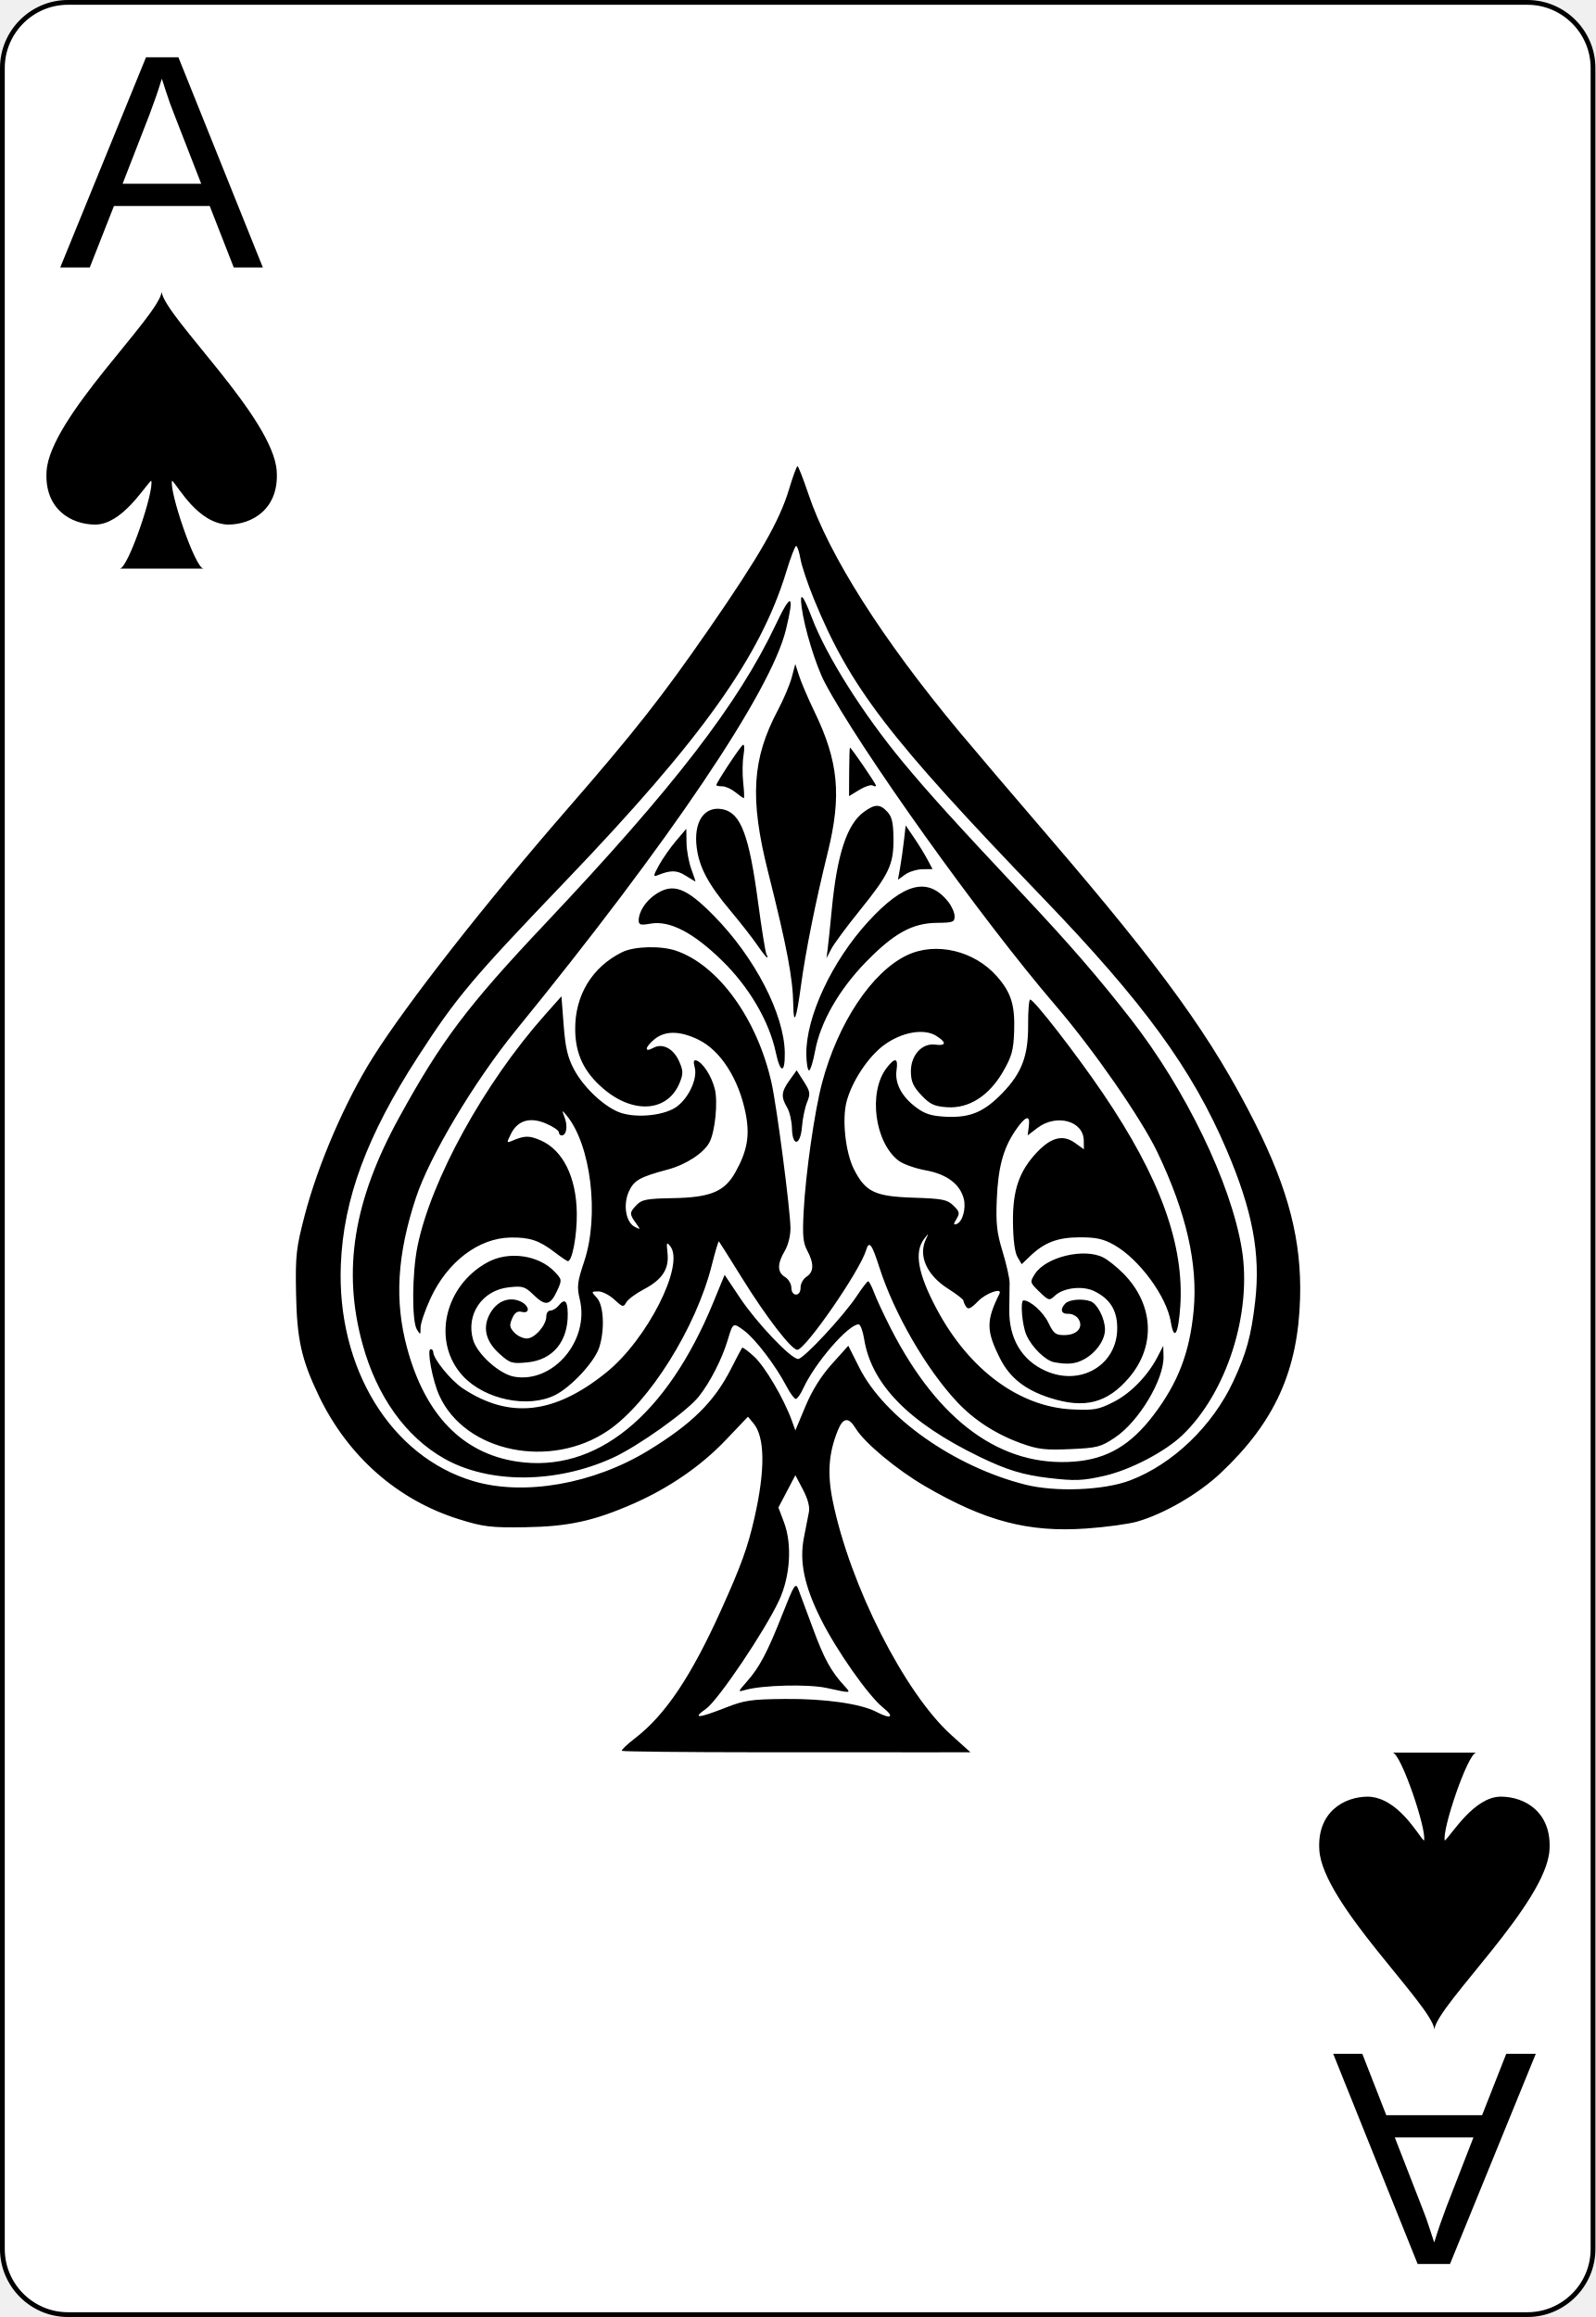
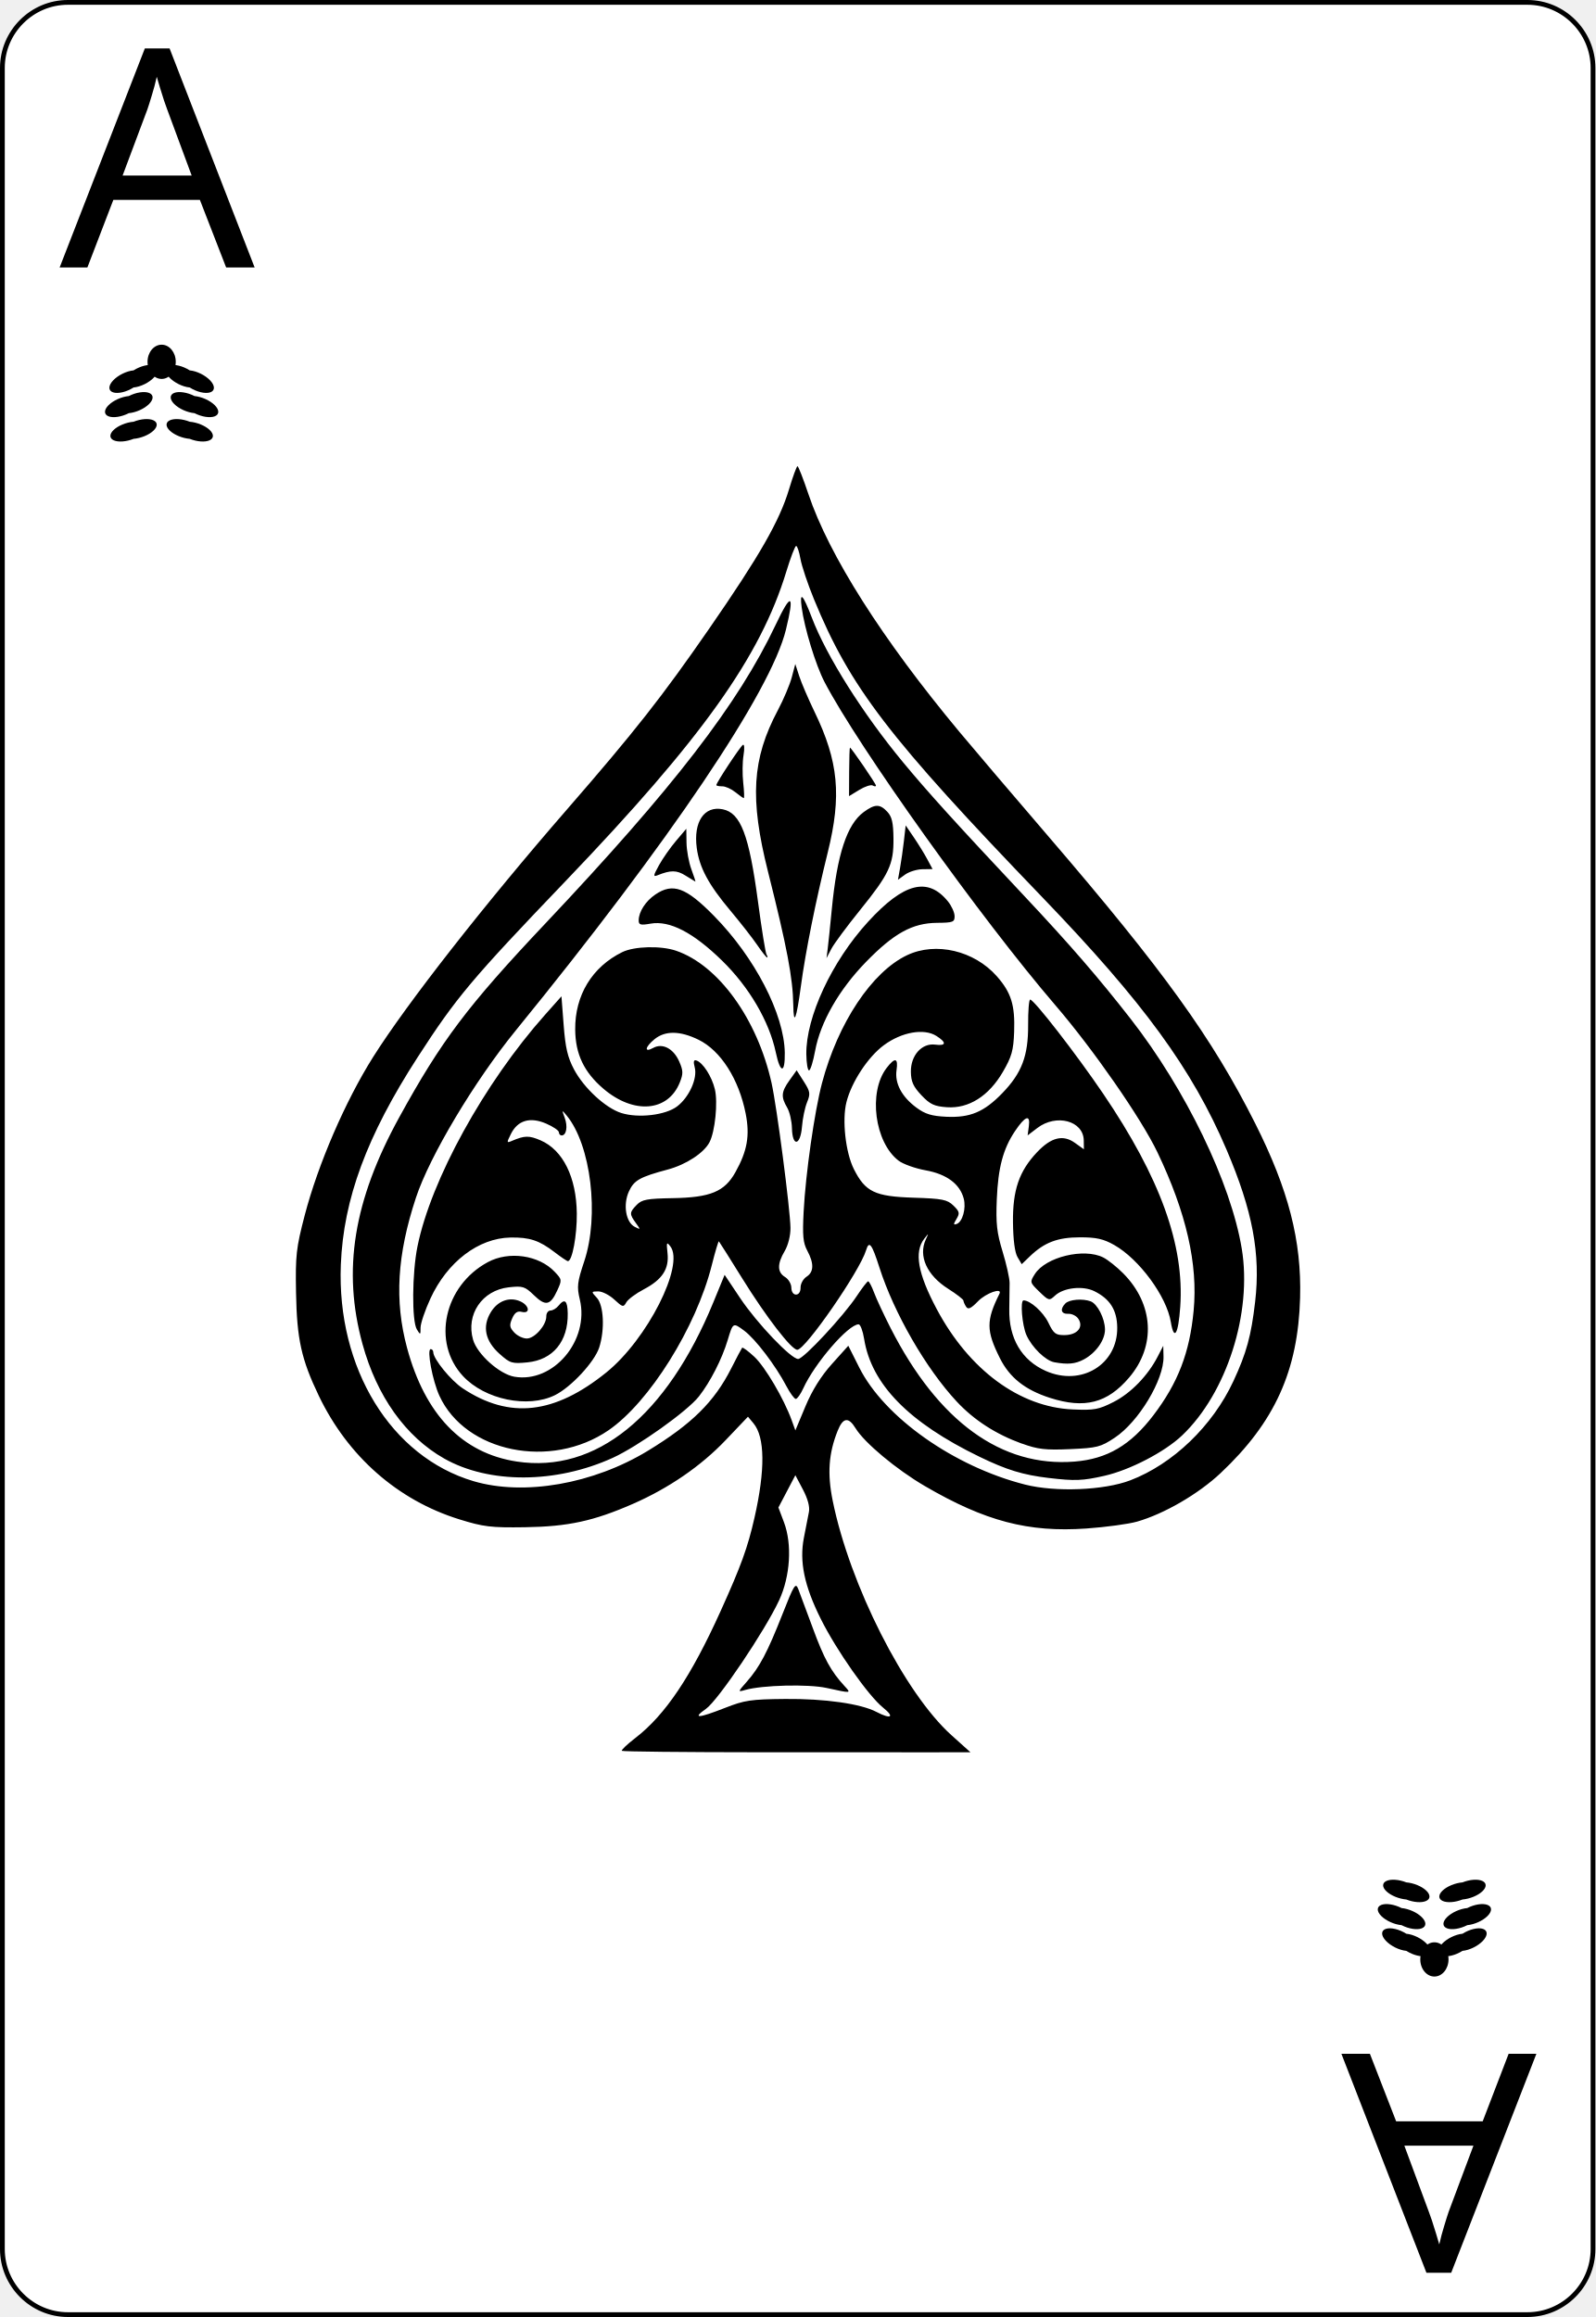
<svg xmlns="http://www.w3.org/2000/svg" width="167.087pt" height="242.667pt" viewBox="0 0 167.087 242.667" xml:space="preserve" id="svg2" version="1.1">
  <defs id="defs41" />
  <g id="Layer_x0020_1" style="fill-rule:nonzero;clip-rule:nonzero;stroke:#000000;stroke-miterlimit:4;">
    <path style="fill:#FFFFFF;stroke-width:0.5;" d="M166.837,235.548c0,3.777-3.087,6.869-6.871,6.869H7.111c-3.775,0-6.861-3.092-6.861-6.869V7.12C0.25,3.343,3.336,0.25,7.111,0.25h152.855    c3.784,0,6.871,3.093,6.871,6.87v228.428z" id="path5" />
    <g style="stroke:none;" id="g7">
      <g id="g9">
				
			</g>
    </g>
    <g id="g15">
			
		</g>
    <g id="g19">
			
		</g>
    <g style="stroke:none;" id="g23">
      <g id="g25">
				
			</g>
    </g>
    <g style="stroke:none;" id="g31">
      <g id="g33">
				
			</g>
    </g>
  </g>
-   <text xml:space="preserve" style="font-size:32px;font-style:normal;font-weight:normal;line-height:125%;letter-spacing:0px;word-spacing:0px;fill:#000000;fill-opacity:1;stroke:none;font-family:Bitstream Vera Sans" x="6.246" y="28.013" id="text3788">
-     <tspan id="tspan3790" x="6.246" y="28.013" style="font-style:normal;font-variant:normal;font-weight:normal;font-stretch:normal;font-family:Arial;-inkscape-font-specification:Arial">A</tspan>
+   <text xml:space="preserve" style="font-size:32px;font-style:normal;font-weight:normal;line-height:125%;letter-spacing:0px;word-spacing:0px;fill:#000000;fill-opacity:1;stroke:none;font-family:'Oswald', sans-serif" x="6.246" y="28.013" id="text3788">
+     <tspan id="tspan3790" x="6.246" y="28.013" style="font-style:normal;font-variant:normal;font-weight:normal;font-stretch:normal;font-family:'Oswald', sans-serif;-inkscape-font-specification:'Oswald'">A</tspan>
  </text>
  <g transform="matrix(1.508595,0,0,1.379325,16.92904,45.06616)" id="layer1-7">
-     <path id="sl" d="M 7.989,3.103 C 7.747,-0.954 0.242,-8.59 0,-10.5 c -0.242,1.909 -7.747,9.545 -7.989,13.603 -0.169,2.868 1.695,4.057 3.39,4.057 1.835,-0.022 3.351,-2.801 3.873,-3.341 0.242,0.716 -1.603,6.682 -2.179,6.682 l 5.811,0 C 2.33,10.501 0.485,4.535 0.727,3.819 1.184,4.315 2.524,7.077 4.601,7.16 6.295,7.159 8.158,5.971 7.989,3.103 z" style="fill:#000000" />
+     <path id="sl" d="   M 0,-5.85 L 0,5.85   M -1.95,-4.55 A 1.3,0.65 -30 1,1 -1.95,-3.25 A 1.3,0.65 -30 1,1 -1.95,-4.55 z   M -2.28,-2.6 A 1.3,0.65 -25 1,1 -2.28,-1.3 A 1.3,0.65 -25 1,1 -2.28,-2.6 z   M -1.95,-0.65 A 1.3,0.65 -20 1,1 -1.95,0.65 A 1.3,0.65 -20 1,1 -1.95,-0.65 z   M 1.95,-4.55 A 1.3,0.65 30 1,1 1.95,-3.25 A 1.3,0.65 30 1,1 1.95,-4.55 z   M 2.28,-2.6 A 1.3,0.65 25 1,1 2.28,-1.3 A 1.3,0.65 25 1,1 2.28,-2.6 z   M 1.95,-0.65 A 1.3,0.65 20 1,1 1.95,0.65 A 1.3,0.65 20 1,1 1.95,-0.65 z   M 0,-6.5 A 0.98,1.3 0 1,1 0,-3.9 A 0.98,1.3 0 1,1 0,-6.5 z" style="fill:#000000" />
  </g>
-   <text xml:space="preserve" style="font-size:32px;font-style:normal;font-weight:normal;line-height:125%;letter-spacing:0px;word-spacing:0px;fill:#000000;fill-opacity:1;stroke:none;font-family:Bitstream Vera Sans" x="-160.908" y="-215.097" id="text3788-2" transform="scale(-1,-1)">
-     <tspan id="tspan3790-3" x="-160.908" y="-215.097" style="font-style:normal;font-variant:normal;font-weight:normal;font-stretch:normal;font-family:Arial;-inkscape-font-specification:Arial">A</tspan>
+   <text xml:space="preserve" style="font-size:32px;font-style:normal;font-weight:normal;line-height:125%;letter-spacing:0px;word-spacing:0px;fill:#000000;fill-opacity:1;stroke:none;font-family:'Oswald', sans-serif" x="-160.908" y="-215.097" id="text3788-2" transform="scale(-1,-1)">
+     <tspan id="tspan3790-3" x="-160.908" y="-215.097" style="font-style:normal;font-variant:normal;font-weight:normal;font-stretch:normal;font-family:'Oswald', sans-serif;-inkscape-font-specification:'Oswald'">A</tspan>
  </text>
  <g transform="matrix(-1.508595,0,0,-1.379325,150.2247,198.0438)" id="layer1-7-8">
-     <path id="sl-0" d="M 7.989,3.103 C 7.747,-0.954 0.242,-8.59 0,-10.5 c -0.242,1.909 -7.747,9.545 -7.989,13.603 -0.169,2.868 1.695,4.057 3.39,4.057 1.835,-0.022 3.351,-2.801 3.873,-3.341 0.242,0.716 -1.603,6.682 -2.179,6.682 l 5.811,0 C 2.33,10.501 0.485,4.535 0.727,3.819 1.184,4.315 2.524,7.077 4.601,7.16 6.295,7.159 8.158,5.971 7.989,3.103 z" style="fill:#000000" />
+     <path id="sl-0" d="   M 0,-5.85 L 0,5.85   M -1.95,-4.55 A 1.3,0.65 -30 1,1 -1.95,-3.25 A 1.3,0.65 -30 1,1 -1.95,-4.55 z   M -2.28,-2.6 A 1.3,0.65 -25 1,1 -2.28,-1.3 A 1.3,0.65 -25 1,1 -2.28,-2.6 z   M -1.95,-0.65 A 1.3,0.65 -20 1,1 -1.95,0.65 A 1.3,0.65 -20 1,1 -1.95,-0.65 z   M 1.95,-4.55 A 1.3,0.65 30 1,1 1.95,-3.25 A 1.3,0.65 30 1,1 1.95,-4.55 z   M 2.28,-2.6 A 1.3,0.65 25 1,1 2.28,-1.3 A 1.3,0.65 25 1,1 2.28,-2.6 z   M 1.95,-0.65 A 1.3,0.65 20 1,1 1.95,0.65 A 1.3,0.65 20 1,1 1.95,-0.65 z   M 0,-6.5 A 0.98,1.3 0 1,1 0,-3.9 A 0.98,1.3 0 1,1 0,-6.5 z" style="fill:#000000" />
  </g>
  <path style="fill:#000000" d="m 79.5,183.521 c -7.826,-0.004 -14.295,-0.072 -14.375,-0.151 -0.081,-0.078 0.556,-0.684 1.416,-1.346 3.13,-2.41 5.827,-6.427 8.939,-13.312 2.139,-4.732 2.827,-6.631 3.538,-9.761 1.137,-5.009 1.1,-8.437 -0.106,-9.882 l -0.578,-0.693 -2.33,2.448 c -2.59,2.721 -5.961,5.038 -9.722,6.683 -4.12,1.802 -6.785,2.378 -11.31,2.446 -3.568,0.053 -4.337,-0.04 -6.887,-0.834 -6.438,-2.004 -11.655,-6.595 -14.694,-12.929 -1.831,-3.816 -2.298,-5.93 -2.387,-10.787 -0.072,-3.929 0.014,-4.693 0.907,-8.117 1.395,-5.347 4.254,-11.962 7.164,-16.579 3.537,-5.612 11.693,-16.027 20.313,-25.941 7.092,-8.157 9.95,-11.791 14.898,-18.945 5.264,-7.612 7.354,-11.261 8.351,-14.582 0.399,-1.328 0.797,-2.414 0.885,-2.415 0.088,-5.1e-5 0.604,1.319 1.146,2.932 2.156,6.414 7.733,15.195 15.82,24.905 1.44,1.729 5.632,6.653 9.316,10.942 12.066,14.047 17.16,21.119 21.66,30.072 3.485,6.932 4.859,12.276 4.695,18.249 -0.21,7.634 -2.655,13.027 -8.322,18.356 -2.334,2.195 -5.915,4.274 -8.761,5.087 -0.88,0.251 -3.262,0.574 -5.293,0.718 -6.082,0.43 -10.616,-0.762 -16.935,-4.451 -2.963,-1.73 -6.312,-4.525 -7.238,-6.039 -0.748,-1.224 -1.321,-1.146 -1.883,0.256 -0.944,2.358 -1.095,4.482 -0.521,7.315 1.792,8.834 7.522,20.148 12.442,24.569 l 1.988,1.786 -3.955,0.004 c -2.175,0.003 -10.358,5.4e-4 -18.184,-0.004 z m 12.99,-4.672 c -1.542,-1.233 -4.883,-5.992 -6.538,-9.312 -1.721,-3.453 -2.247,-5.989 -1.76,-8.486 0.2,-1.024 0.437,-2.239 0.527,-2.701 0.105,-0.539 -0.12,-1.379 -0.628,-2.343 l -0.792,-1.503 -0.888,1.691 -0.888,1.691 0.586,1.557 c 0.865,2.297 0.658,5.634 -0.505,8.148 -1.47,3.176 -6.396,10.49 -7.665,11.38 -1.486,1.042 -0.826,1.008 2.005,-0.103 2.04,-0.801 2.691,-0.897 6.292,-0.931 4.137,-0.039 7.912,0.498 9.559,1.359 1.532,0.801 1.932,0.544 0.695,-0.445 z m -5.933,-2.066 c -1.911,-0.417 -6.729,-0.297 -8.513,0.213 -0.791,0.226 -0.789,0.217 0.175,-0.875 1.327,-1.502 2.166,-3.093 3.738,-7.09 1.209,-3.074 1.364,-3.319 1.649,-2.596 0.173,0.439 0.86,2.284 1.526,4.099 1.167,3.178 1.893,4.507 3.299,6.033 0.737,0.8 0.779,0.795 -1.873,0.216 z M 118.364,155.044 c 4.476,-1.707 8.628,-5.698 10.81,-10.392 1.373,-2.954 1.861,-4.737 2.277,-8.32 0.583,-5.024 -0.265,-9.532 -2.997,-15.929 -3.611,-8.455 -8.685,-15.408 -19.291,-26.43 C 93.039,77.217 89.044,72.003 85.25,62.765 c -0.649,-1.581 -1.288,-3.488 -1.42,-4.237 -0.131,-0.749 -0.335,-1.357 -0.452,-1.35 -0.117,0.007 -0.582,1.223 -1.033,2.704 -2.715,8.906 -8.835,17.488 -23.073,32.356 -9.924,10.364 -11.469,12.202 -15.537,18.497 -5.315,8.223 -7.765,14.841 -8.039,21.719 -0.433,10.846 5.25,20.117 13.9,22.675 5.289,1.564 12.55,0.295 18.271,-3.193 4.596,-2.802 6.936,-5.115 8.705,-8.602 0.569,-1.121 1.086,-2.102 1.15,-2.179 0.063,-0.077 0.64,0.348 1.281,0.945 1.123,1.045 3.089,4.385 3.904,6.63 l 0.392,1.08 1.055,-2.522 c 0.701,-1.674 1.632,-3.164 2.772,-4.433 l 1.717,-1.911 1.148,2.285 c 2.619,5.215 9.929,10.372 17.373,12.258 3.182,0.806 8.258,0.602 10.998,-0.443 z m -8.513,-0.248 c -2.71,-0.322 -4.411,-0.841 -7.239,-2.21 -7.434,-3.6 -11.354,-7.601 -12.114,-12.366 -0.134,-0.838 -0.394,-1.521 -0.578,-1.518 -1.091,0.016 -4.593,4.072 -5.8,6.717 -0.274,0.6 -0.623,1.092 -0.776,1.095 -0.153,0.003 -0.598,-0.606 -0.99,-1.351 -1.133,-2.158 -3.246,-4.932 -4.412,-5.795 -1.177,-0.871 -1.173,-0.873 -1.732,0.986 -0.598,1.988 -1.823,4.386 -3.017,5.903 -1.218,1.548 -6.374,5.222 -9.021,6.428 -5.947,2.71 -12.95,2.738 -17.656,0.071 -4.032,-2.285 -7.05,-6.518 -8.552,-11.993 -2.123,-7.739 -0.942,-15.025 3.849,-23.745 4.413,-8.031 7.138,-11.648 15.262,-20.254 13.469,-14.267 20.243,-23.052 24.166,-31.34 1.63,-3.444 1.992,-3.268 1.07,0.521 -1.575,6.473 -12.141,22.15 -28.279,41.957 -4.349,5.338 -9.035,13.187 -10.472,17.54 -1.974,5.98 -2.259,10.796 -0.931,15.721 1.887,7.001 5.788,11.042 11.495,11.909 8.277,1.258 15.681,-4.739 20.583,-16.672 l 1.183,-2.881 1.623,2.43 c 1.761,2.637 5.339,6.392 6.081,6.381 0.569,-0.008 4.757,-4.507 6.135,-6.591 0.558,-0.843 1.094,-1.538 1.191,-1.544 0.097,-0.006 0.378,0.528 0.624,1.188 0.246,0.659 1.025,2.329 1.73,3.712 4.995,9.793 11.616,14.596 19.275,13.98 3.406,-0.274 5.868,-1.722 8.248,-4.852 2.579,-3.391 3.798,-6.562 4.213,-10.955 0.461,-4.879 -0.77,-10.259 -3.791,-16.581 -1.694,-3.543 -6.705,-10.765 -10.683,-15.396 -7.777,-9.053 -20.649,-27.077 -24.186,-33.866 -0.917,-1.76 -2.1,-5.62 -2.389,-7.797 -0.234,-1.759 0.124,-1.401 1.066,1.067 1.535,4.023 5.327,10.038 9.525,15.109 2.631,3.179 5.534,6.381 12.821,14.143 4.696,5.002 7.671,8.441 11.04,12.762 5.762,7.389 10.498,17.183 11.636,24.065 1.112,6.718 -1.573,15.125 -6.249,19.565 -1.824,1.732 -5.447,3.616 -8.131,4.227 -2.285,0.52 -3.09,0.552 -5.819,0.228 z m -2.841,-3.603 c -2.727,-0.992 -5.001,-2.462 -6.811,-4.402 -3.217,-3.449 -6.565,-9.253 -8.095,-14.034 -0.801,-2.502 -1.082,-2.866 -1.4,-1.812 -0.653,2.169 -6.35,10.413 -7.203,10.423 -0.605,0.008 -3.242,-3.41 -5.753,-7.456 -1.301,-2.096 -2.408,-3.852 -2.459,-3.902 -0.051,-0.05 -0.387,1.078 -0.746,2.505 -1.642,6.524 -6.544,14.355 -10.819,17.286 -6.034,4.136 -14.975,2.314 -17.701,-3.608 -0.726,-1.577 -1.347,-4.888 -0.918,-4.894 0.147,-0.003 0.27,0.144 0.272,0.324 0.011,0.714 1.842,2.958 3.089,3.786 4.894,3.247 9.614,2.718 15.057,-1.687 4.255,-3.443 8.195,-11.212 6.686,-13.182 -0.391,-0.51 -0.425,-0.432 -0.301,0.693 0.184,1.67 -0.543,2.783 -2.486,3.804 -0.84,0.441 -1.666,1.059 -1.836,1.373 -0.283,0.524 -0.386,0.499 -1.245,-0.299 -0.515,-0.478 -1.276,-0.865 -1.692,-0.859 -0.743,0.011 -0.745,0.022 -0.145,0.666 0.729,0.782 0.853,3.335 0.253,5.204 -0.483,1.506 -2.944,4.158 -4.633,4.995 -2.833,1.403 -7.339,0.471 -9.633,-1.992 -3.286,-3.53 -1.997,-9.456 2.597,-11.936 2.206,-1.191 5.338,-0.742 6.996,1.003 0.777,0.818 0.783,0.86 0.271,1.976 -0.716,1.561 -1.222,1.661 -2.434,0.485 -0.951,-0.923 -1.17,-0.991 -2.641,-0.828 -2.785,0.31 -4.508,2.847 -3.733,5.498 0.444,1.519 2.769,3.598 4.322,3.866 4.075,0.702 7.884,-3.797 6.854,-8.094 -0.321,-1.339 -0.268,-1.8 0.462,-3.985 1.6,-4.794 0.705,-12.203 -1.846,-15.287 -0.504,-0.61 -0.512,-0.6 -0.198,0.241 0.34,0.91 0.18,1.848 -0.317,1.855 -0.158,0.003 -0.289,-0.147 -0.292,-0.333 -0.003,-0.185 -0.607,-0.596 -1.343,-0.912 -1.677,-0.721 -2.968,-0.34 -3.678,1.084 -0.465,0.933 -0.46,0.97 0.101,0.731 1.329,-0.569 1.799,-0.577 3.006,-0.055 2.339,1.013 3.749,3.86 3.791,7.656 0.025,2.296 -0.477,4.989 -0.931,4.995 -0.093,0.002 -0.718,-0.419 -1.389,-0.934 -1.615,-1.241 -2.633,-1.579 -4.636,-1.54 -3.343,0.064 -6.596,2.542 -8.368,6.376 -0.574,1.241 -1.042,2.622 -1.041,3.069 0.002,0.774 -0.016,0.782 -0.387,0.176 -0.537,-0.879 -0.501,-5.9 0.062,-8.678 1.417,-6.985 6.993,-17.112 13.367,-24.278 l 1.715,-1.928 0.232,3.024 c 0.182,2.371 0.416,3.371 1.085,4.631 1.04,1.959 3.309,4.051 4.953,4.567 1.796,0.563 4.64,0.225 5.847,-0.695 1.256,-0.958 2.147,-2.935 1.84,-4.085 -0.161,-0.604 -0.111,-0.815 0.171,-0.725 0.681,0.216 1.616,1.668 1.939,3.013 0.33,1.372 0.023,4.421 -0.558,5.546 -0.581,1.125 -2.452,2.35 -4.376,2.865 -2.934,0.785 -3.534,1.124 -4.071,2.299 -0.627,1.373 -0.323,3.22 0.609,3.7 0.627,0.324 0.632,0.308 0.117,-0.403 -0.683,-0.945 -0.676,-1.102 0.091,-1.892 0.545,-0.562 1.067,-0.66 3.766,-0.706 3.959,-0.068 5.432,-0.676 6.571,-2.713 1.247,-2.229 1.53,-3.841 1.079,-6.136 -0.712,-3.62 -2.622,-6.612 -4.942,-7.745 -1.933,-0.944 -3.486,-0.964 -4.6,-0.06 -1.01,0.819 -1.113,1.456 -0.15,0.921 0.979,-0.543 2.139,0.063 2.733,1.428 0.419,0.962 0.426,1.267 0.055,2.194 -1.229,3.069 -4.825,3.36 -8,0.648 -2.029,-1.733 -2.929,-3.621 -2.952,-6.195 -0.033,-3.586 1.769,-6.553 4.923,-8.108 1.256,-0.619 4.043,-0.694 5.635,-0.151 4.443,1.514 8.515,7.152 10.008,13.855 0.553,2.483 1.951,13.204 1.979,15.174 0.011,0.801 -0.24,1.81 -0.606,2.431 -0.795,1.348 -0.781,2.22 0.041,2.718 0.357,0.215 0.653,0.718 0.659,1.118 0.006,0.431 0.207,0.723 0.493,0.719 0.286,-0.004 0.478,-0.302 0.471,-0.733 -0.006,-0.399 0.276,-0.911 0.626,-1.137 0.773,-0.499 0.797,-1.386 0.076,-2.731 -0.441,-0.823 -0.511,-1.575 -0.381,-4.076 0.209,-4.004 1.139,-10.505 1.927,-13.483 1.669,-6.302 5.231,-11.649 8.918,-13.39 3.004,-1.419 7.02,-0.473 9.387,2.21 1.505,1.706 1.914,3.015 1.815,5.807 -0.07,1.964 -0.251,2.612 -1.176,4.203 -1.476,2.539 -3.58,3.869 -5.867,3.708 -1.327,-0.093 -1.766,-0.3 -2.67,-1.257 -0.853,-0.903 -1.086,-1.421 -1.101,-2.45 -0.026,-1.72 1.149,-3.033 2.548,-2.849 1.161,0.153 1.211,-0.219 0.123,-0.91 -1.297,-0.822 -3.629,-0.412 -5.497,0.966 -1.66,1.225 -3.381,3.839 -3.92,5.956 -0.476,1.866 -0.099,5.285 0.774,7.022 1.201,2.39 2.199,2.869 6.241,2.997 3.033,0.096 3.537,0.196 4.185,0.825 0.643,0.625 0.685,0.802 0.326,1.396 -0.34,0.563 -0.338,0.655 0.014,0.532 0.617,-0.215 1.011,-1.642 0.738,-2.667 -0.408,-1.53 -1.791,-2.555 -3.98,-2.951 -1.091,-0.197 -2.367,-0.652 -2.836,-1.009 -2.514,-1.917 -3.199,-7.167 -1.267,-9.701 0.881,-1.155 1.24,-1.082 1.049,0.214 -0.203,1.381 0.544,2.791 2.079,3.926 0.921,0.681 1.605,0.889 3.148,0.959 2.484,0.112 3.934,-0.499 5.838,-2.46 2.051,-2.113 2.735,-3.918 2.715,-7.158 -0.009,-1.457 0.087,-2.652 0.214,-2.655 0.397,-0.009 4.82,5.692 7.639,9.847 5.977,8.811 8.528,15.86 8.079,22.325 -0.202,2.91 -0.65,3.631 -0.988,1.589 -0.442,-2.676 -3.31,-6.575 -5.925,-8.056 -1.134,-0.642 -1.878,-0.808 -3.601,-0.805 -2.338,0.005 -3.72,0.533 -5.246,2.002 l -0.843,0.812 -0.442,-0.749 c -0.282,-0.478 -0.453,-1.794 -0.473,-3.641 -0.036,-3.37 0.645,-5.355 2.517,-7.335 1.484,-1.57 2.723,-1.876 3.972,-0.981 l 0.938,0.672 -0.014,-0.924 c -0.031,-2.063 -2.873,-2.824 -4.866,-1.304 l -1.012,0.772 0.128,-0.974 c 0.166,-1.263 -0.388,-1.06 -1.456,0.534 -1.242,1.853 -1.769,3.833 -1.903,7.155 -0.103,2.527 0.003,3.47 0.608,5.454 0.403,1.32 0.733,2.797 0.735,3.283 0.002,0.486 -0.014,1.716 -0.034,2.732 -0.061,3.065 1.295,5.366 3.821,6.486 3.718,1.649 7.542,-0.681 7.484,-4.561 -0.027,-1.82 -0.755,-2.974 -2.387,-3.788 -1.208,-0.602 -3.232,-0.377 -4.128,0.459 -0.601,0.56 -0.657,0.546 -1.64,-0.408 -1.003,-0.973 -1.01,-1.001 -0.472,-1.849 1.134,-1.788 5.145,-2.76 7.167,-1.736 0.481,0.243 1.417,0.989 2.08,1.656 3.209,3.23 3.457,7.606 0.619,10.929 -2.285,2.675 -4.653,3.282 -8.277,2.121 -2.613,-0.837 -4.235,-2.124 -5.254,-4.168 -1.437,-2.881 -1.443,-3.914 -0.044,-6.735 0.343,-0.692 -1.401,-0.085 -2.24,0.779 -0.743,0.765 -1.037,0.902 -1.247,0.581 -0.151,-0.231 -0.279,-0.523 -0.284,-0.649 -0.004,-0.126 -0.723,-0.681 -1.596,-1.234 -2.233,-1.415 -3.149,-3.435 -2.343,-5.169 0.317,-0.683 0.312,-0.685 -0.162,-0.076 -1.078,1.388 -0.679,3.647 1.304,7.37 3.392,6.371 8.678,10.271 14.246,10.51 2.255,0.097 2.711,0.013 4.277,-0.782 1.801,-0.915 3.588,-2.753 4.617,-4.75 l 0.584,-1.134 0.028,1.124 c 0.06,2.418 -2.598,6.838 -5.113,8.506 -1.47,0.975 -1.832,1.067 -4.666,1.193 -2.591,0.115 -3.385,0.023 -5.067,-0.589 z m 3.408,-8.52 c -0.92,-0.165 -2.358,-1.569 -2.924,-2.856 -0.45,-1.022 -0.665,-3.616 -0.3,-3.621 0.694,-0.01 2.061,1.213 2.599,2.328 0.564,1.167 0.764,1.318 1.728,1.304 1.311,-0.019 1.989,-0.84 1.412,-1.708 -0.204,-0.306 -0.676,-0.541 -1.051,-0.521 -0.751,0.039 -0.9,-0.475 -0.311,-1.081 0.408,-0.42 1.797,-0.538 2.65,-0.226 0.705,0.259 1.487,1.783 1.504,2.932 0.017,1.107 -0.94,2.468 -2.215,3.152 -0.891,0.478 -1.672,0.553 -3.092,0.298 z m -58.103,-0.881 c -1.506,-1.349 -1.824,-2.856 -0.918,-4.353 0.723,-1.194 1.942,-1.647 3.085,-1.147 0.959,0.42 1.093,1.334 0.163,1.105 -0.461,-0.113 -0.738,0.076 -1.005,0.687 -0.311,0.71 -0.275,0.943 0.223,1.478 0.326,0.349 0.921,0.63 1.323,0.624 0.823,-0.012 2.041,-1.409 2.028,-2.323 -0.005,-0.33 0.19,-0.602 0.434,-0.606 0.243,-0.003 0.619,-0.226 0.835,-0.495 0.653,-0.812 0.956,-0.564 0.976,0.799 0.044,2.931 -1.548,4.863 -4.224,5.125 -1.612,0.158 -1.815,0.096 -2.919,-0.894 z m 30.625,-23.633 c -0.017,-0.751 -0.244,-1.724 -0.503,-2.162 -0.662,-1.119 -0.617,-1.644 0.244,-2.848 l 0.752,-1.052 0.749,1.173 c 0.674,1.056 0.708,1.273 0.341,2.179 -0.225,0.553 -0.463,1.694 -0.529,2.534 -0.16,2.026 -1.008,2.168 -1.054,0.176 z m -1.688,-7.927 c -0.694,-3.272 -2.796,-6.86 -5.647,-9.639 -3.009,-2.934 -5.472,-4.207 -7.464,-3.858 -1.062,0.186 -1.253,0.133 -1.251,-0.347 0.005,-0.893 0.722,-2.007 1.738,-2.698 1.842,-1.254 3.202,-0.761 6.138,2.223 4.287,4.357 7.364,10.301 7.424,14.343 0.033,2.208 -0.467,2.195 -0.938,-0.023 z m 3.194,0.191 c -0.051,-3.897 2.669,-9.734 6.467,-13.882 3.743,-4.088 6.26,-4.729 8.368,-2.13 0.376,0.464 0.688,1.154 0.694,1.534 0.009,0.628 -0.157,0.692 -1.837,0.707 -2.581,0.023 -4.511,1.085 -7.442,4.094 -2.831,2.908 -4.778,6.311 -5.329,9.316 -0.206,1.122 -0.492,2.042 -0.636,2.044 -0.144,0.003 -0.272,-0.755 -0.284,-1.683 z m -1.366,-5.167 c -0.042,-2.814 -0.654,-6.043 -2.65,-13.975 -1.925,-7.652 -1.672,-11.795 1.031,-16.891 0.6,-1.131 1.257,-2.684 1.46,-3.451 l 0.369,-1.394 0.416,1.279 c 0.229,0.704 0.945,2.374 1.593,3.712 2.522,5.211 2.861,8.796 1.393,14.732 -1.28,5.178 -2.322,10.367 -2.816,14.025 -0.473,3.505 -0.763,4.219 -0.796,1.963 z m -3.788,-6.3 c -0.499,-0.73 -1.755,-2.338 -2.792,-3.574 -2.306,-2.748 -3.254,-4.514 -3.529,-6.573 -0.365,-2.734 0.787,-4.444 2.728,-4.048 1.875,0.383 2.753,2.687 3.685,9.674 0.384,2.878 0.786,5.369 0.893,5.537 0.107,0.168 0.133,0.306 0.058,0.307 -0.075,10e-4 -0.545,-0.595 -1.044,-1.324 z m 7.391,0.426 c 0.068,-0.531 0.264,-2.414 0.434,-4.184 0.549,-5.71 1.585,-8.859 3.336,-10.146 1.174,-0.862 1.697,-0.869 2.478,-0.029 0.484,0.52 0.626,1.143 0.642,2.803 0.025,2.713 -0.444,3.71 -3.548,7.55 -1.347,1.667 -2.678,3.467 -2.958,4.002 l -0.508,0.972 z m -14.894,-7.682 c -0.918,-0.577 -1.543,-0.584 -2.914,-0.035 -0.487,0.195 -0.469,0.059 0.139,-1.045 0.384,-0.698 1.185,-1.843 1.78,-2.544 l 1.082,-1.275 0.022,1.459 c 0.012,0.802 0.241,2.052 0.509,2.778 0.268,0.725 0.458,1.309 0.421,1.296 -0.037,-0.012 -0.504,-0.298 -1.04,-0.634 z M 94.267,90.881 c 0.123,-0.692 0.305,-1.973 0.404,-2.846 l 0.18,-1.587 0.853,1.251 c 0.469,0.688 1.103,1.717 1.408,2.287 l 0.555,1.036 -1.061,0.016 c -0.584,0.009 -1.399,0.26 -1.813,0.559 l -0.751,0.543 z M 77.007,82.964 c -0.422,-0.341 -1.041,-0.617 -1.375,-0.612 -0.334,0.005 -0.608,-0.053 -0.609,-0.129 -0.004,-0.246 2.494,-4.029 2.781,-4.212 0.155,-0.099 0.184,0.384 0.066,1.088 -0.117,0.696 -0.131,1.994 -0.032,2.884 0.099,0.89 0.125,1.615 0.059,1.61 -0.067,-0.005 -0.467,-0.288 -0.889,-0.629 z M 88.932,80.841 c 0.007,-1.398 0.044,-2.543 0.082,-2.544 0.129,-0.005 2.72,3.779 2.723,3.976 0.002,0.108 -0.148,0.107 -0.332,-0.003 -0.184,-0.11 -0.819,0.095 -1.41,0.456 l -1.075,0.656 z" id="path2987" />
</svg>
